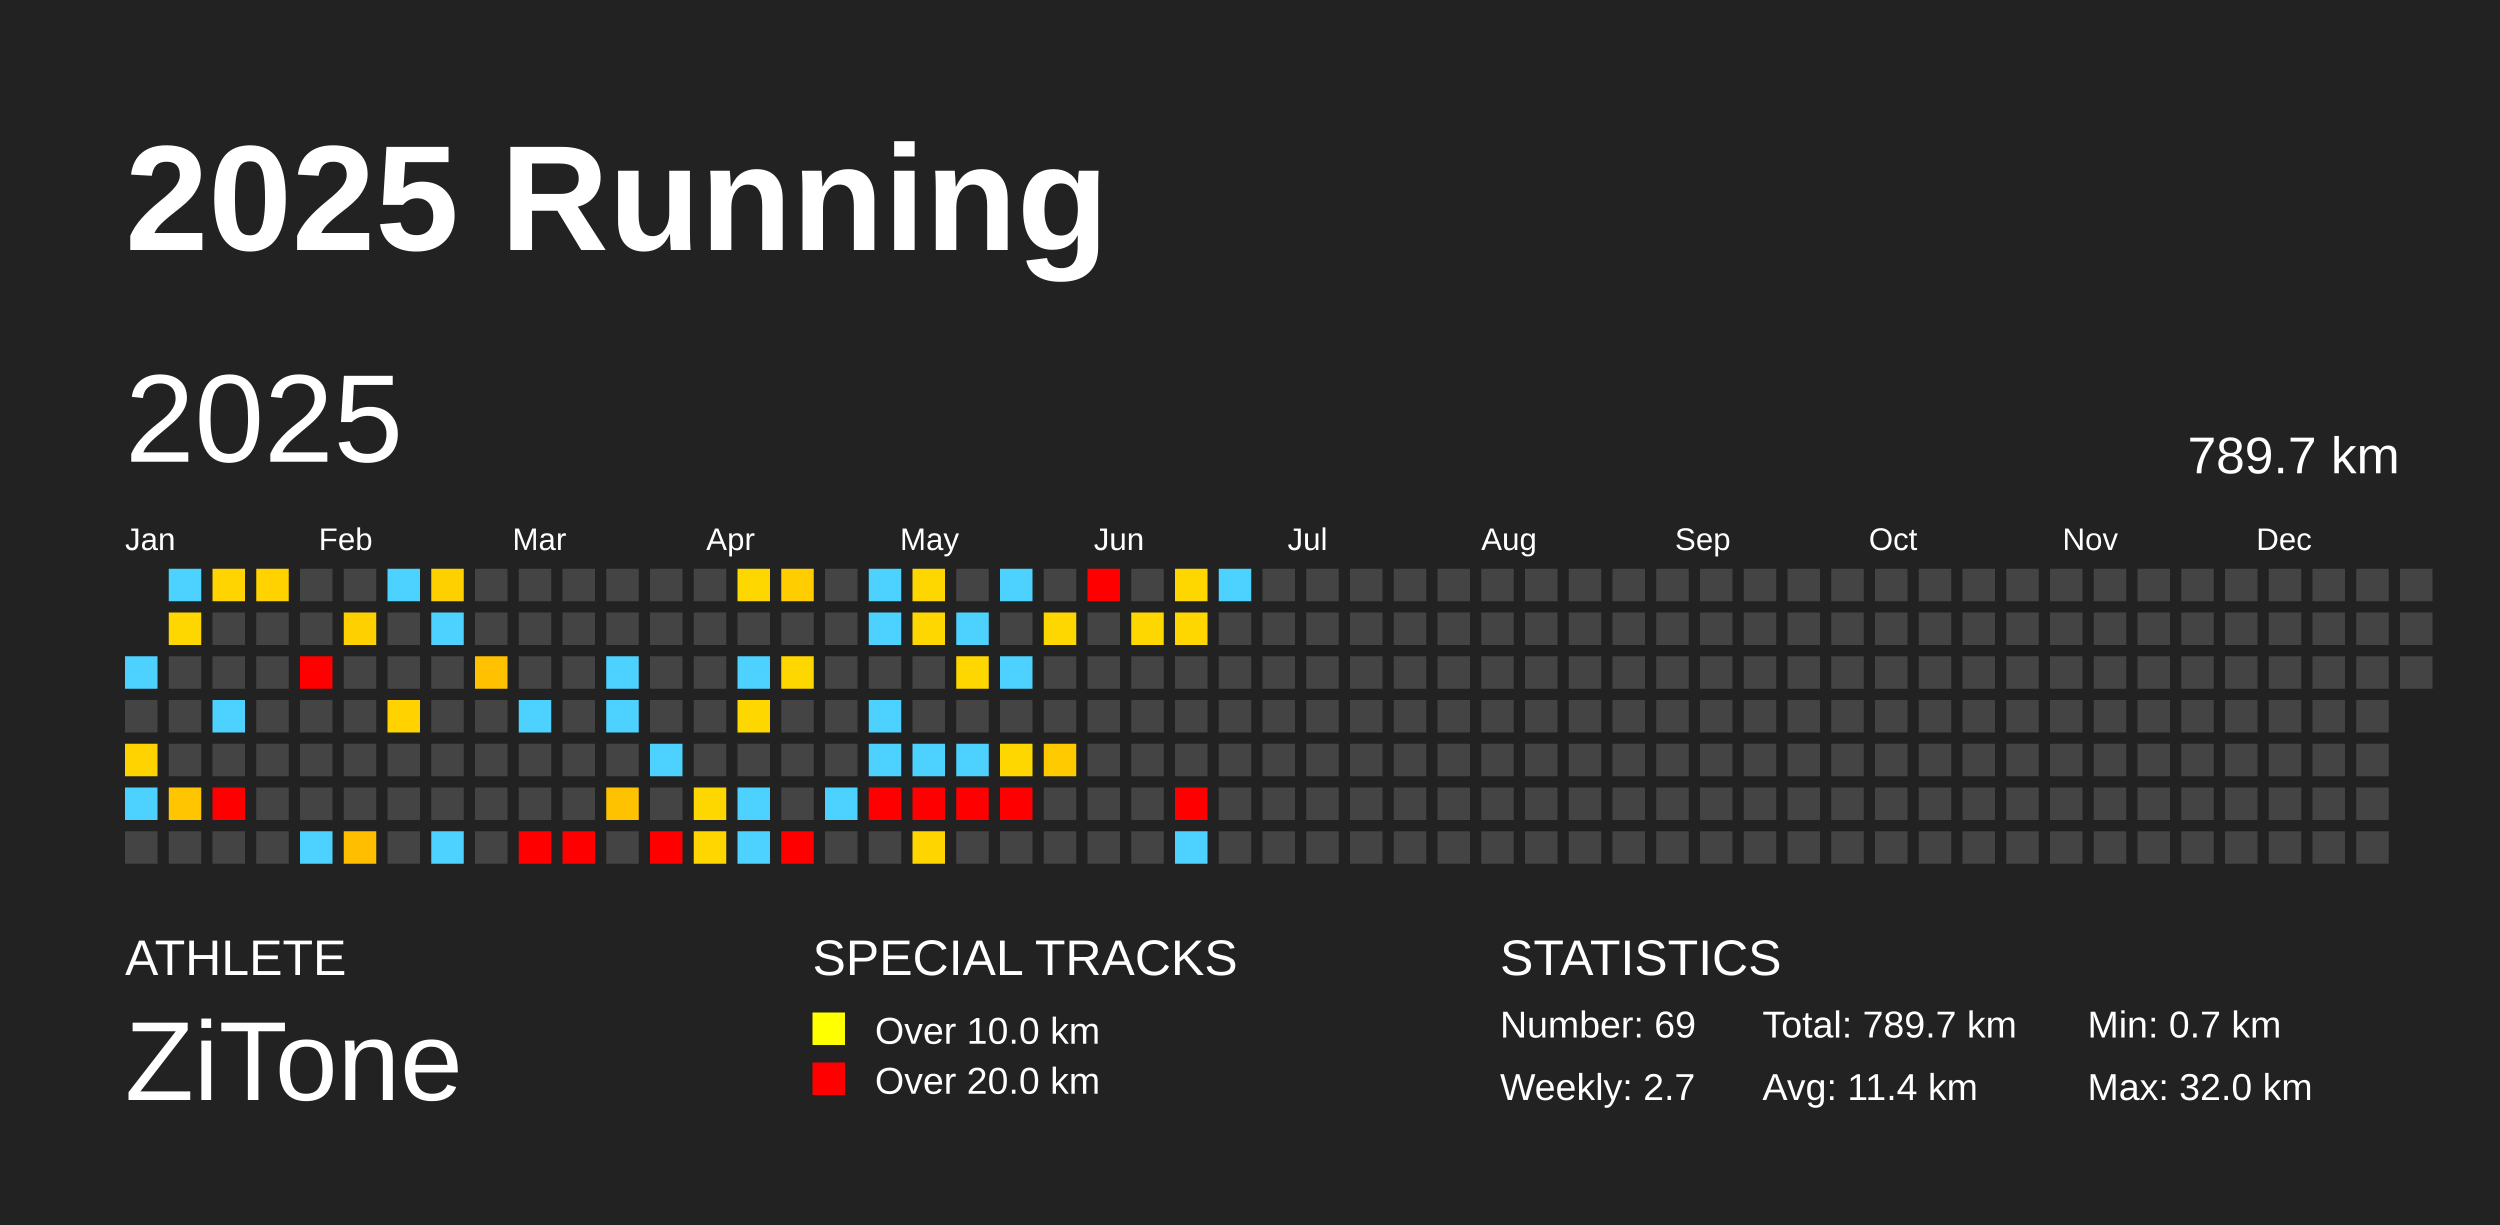
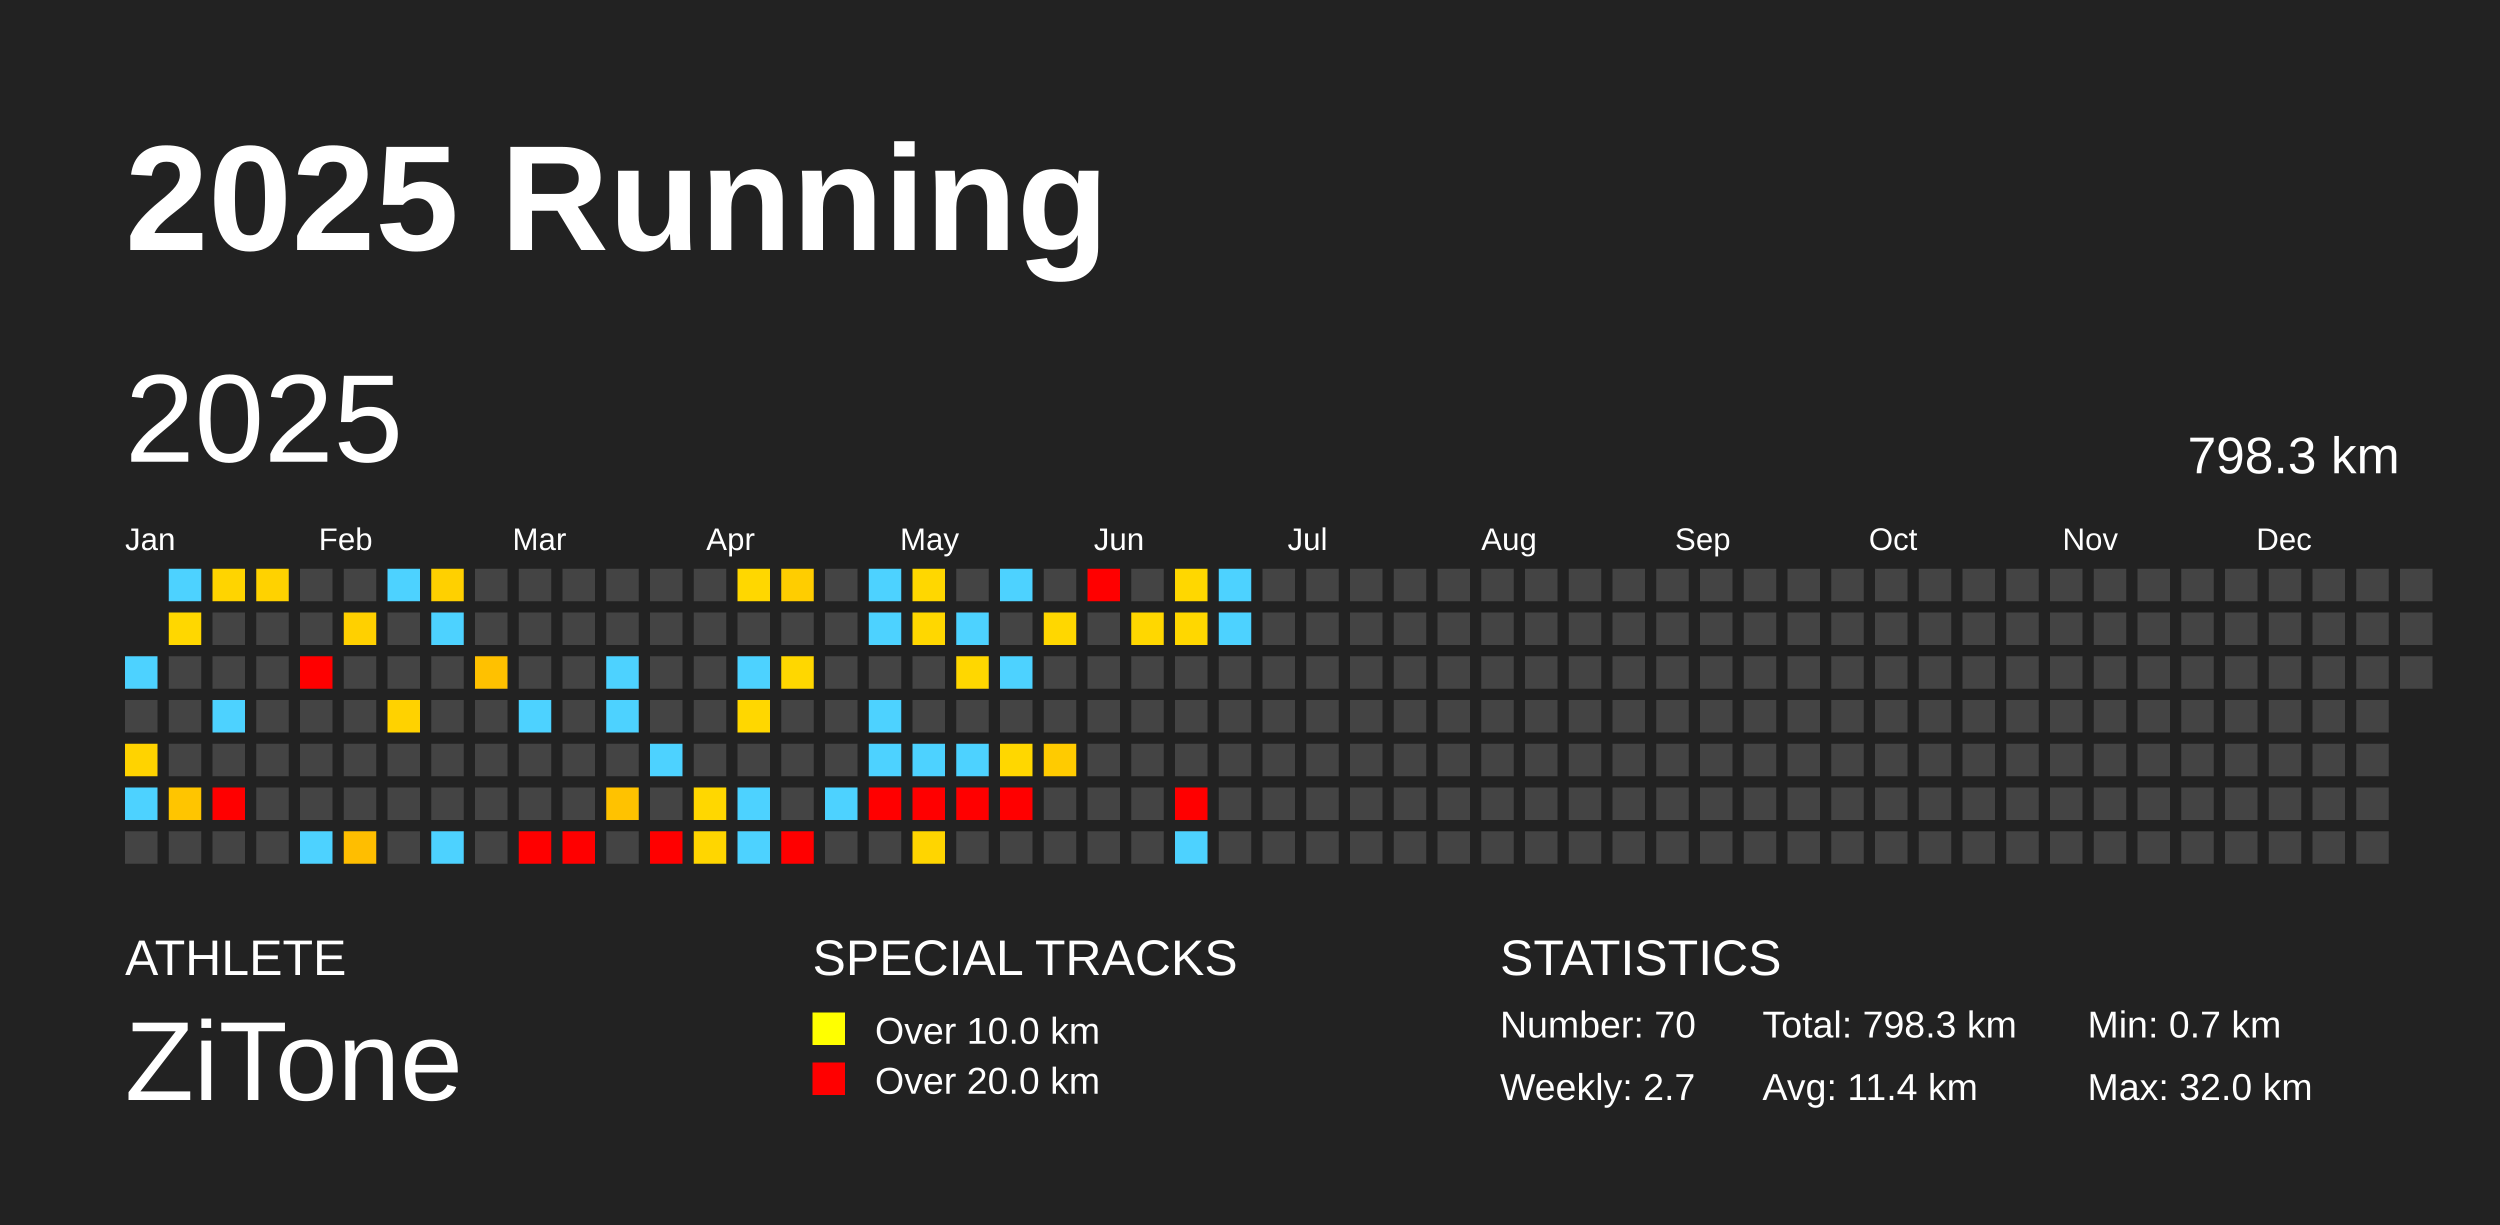
<svg xmlns="http://www.w3.org/2000/svg" baseProfile="full" height="98mm" version="1.1" viewBox="0,0,200,98" width="200mm">
  <defs />
  <rect fill="#222222" height="98" width="200" x="0" y="0" />
  <text fill="#FFFFFF" style="font-size:12px; font-family:Arial; font-weight:bold;" x="10" y="20">2025 Running</text>
  <text fill="#FFFFFF" style="font-size:4px; font-family:Arial" x="10" y="78">ATHLETE</text>
  <text fill="#FFFFFF" style="font-size:9px; font-family:Arial" x="10" y="88">ZiTone</text>
  <text fill="#FFFFFF" style="font-size:4px; font-family:Arial" x="65" y="78">SPECIAL TRACKS</text>
  <rect fill="yellow" height="2.6" width="2.6" x="65" y="81" />
  <text fill="#FFFFFF" style="font-size:3px; font-family:Arial" x="70" y="83.5">Over 10.0 km</text>
  <rect fill="red" height="2.6" width="2.6" x="65" y="85" />
  <text fill="#FFFFFF" style="font-size:3px; font-family:Arial" x="70" y="87.5">Over 20.0 km</text>
  <text fill="#FFFFFF" style="font-size:4px; font-family:Arial" x="120" y="78">STATISTICS</text>
-   <text fill="#FFFFFF" style="font-size:3px; font-family:Arial" x="120" y="83">Number: 69</text>
+   <text fill="#FFFFFF" style="font-size:3px; font-family:Arial" x="120" y="83">Number: 70</text>
  <text fill="#FFFFFF" style="font-size:3px; font-family:Arial" x="120" y="88">Weekly: 2.7</text>
-   <text fill="#FFFFFF" style="font-size:3px; font-family:Arial" x="141" y="83">Total: 789.7 km</text>
+   <text fill="#FFFFFF" style="font-size:3px; font-family:Arial" x="141" y="83">Total: 798.3 km</text>
  <text fill="#FFFFFF" style="font-size:3px; font-family:Arial" x="141" y="88">Avg: 11.4 km</text>
  <text fill="#FFFFFF" style="font-size:3px; font-family:Arial" x="167" y="83">Min: 0.7 km</text>
  <text fill="#FFFFFF" style="font-size:3px; font-family:Arial" x="167" y="88">Max: 32.0 km</text>
  <text dominant-baseline="hanging" fill="#FFFFFF" style="font-size:10.0px; font-family:Arial;" x="10" y="30">2025</text>
-   <text dominant-baseline="hanging" fill="#FFFFFF" style="font-size:4.125px; font-family:Arial;" x="175" y="35">789.7 km</text>
+   <text dominant-baseline="hanging" fill="#FFFFFF" style="font-size:4.125px; font-family:Arial;" x="175" y="35">798.3 km</text>
  <text fill="#FFFFFF" style="font-size:2.5px; font-family:Arial" x="10.0" y="44">Jan</text>
  <text fill="#FFFFFF" style="font-size:2.5px; font-family:Arial" x="25.5" y="44">Feb</text>
  <text fill="#FFFFFF" style="font-size:2.5px; font-family:Arial" x="41.0" y="44">Mar</text>
  <text fill="#FFFFFF" style="font-size:2.5px; font-family:Arial" x="56.5" y="44">Apr</text>
  <text fill="#FFFFFF" style="font-size:2.5px; font-family:Arial" x="72.0" y="44">May</text>
  <text fill="#FFFFFF" style="font-size:2.5px; font-family:Arial" x="87.5" y="44">Jun</text>
  <text fill="#FFFFFF" style="font-size:2.5px; font-family:Arial" x="103.0" y="44">Jul</text>
  <text fill="#FFFFFF" style="font-size:2.5px; font-family:Arial" x="118.5" y="44">Aug</text>
  <text fill="#FFFFFF" style="font-size:2.5px; font-family:Arial" x="134.0" y="44">Sep</text>
  <text fill="#FFFFFF" style="font-size:2.5px; font-family:Arial" x="149.5" y="44">Oct</text>
  <text fill="#FFFFFF" style="font-size:2.5px; font-family:Arial" x="165.0" y="44">Nov</text>
  <text fill="#FFFFFF" style="font-size:2.5px; font-family:Arial" x="180.5" y="44">Dec</text>
  <rect fill="#4dd2ff" height="2.6" width="2.6" x="10.0" y="52.5" />
  <rect fill="#444444" height="2.6" width="2.6" x="10.0" y="56.0" />
  <rect fill="#ffd300" height="2.6" width="2.6" x="10.0" y="59.5" />
  <rect fill="#4dd2ff" height="2.6" width="2.6" x="10.0" y="63.0" />
  <rect fill="#444444" height="2.6" width="2.6" x="10.0" y="66.5" />
  <rect fill="#4dd2ff" height="2.6" width="2.6" x="13.5" y="45.5" />
  <rect fill="#ffd700" height="2.6" width="2.6" x="13.5" y="49.0" />
  <rect fill="#444444" height="2.6" width="2.6" x="13.5" y="52.5" />
  <rect fill="#444444" height="2.6" width="2.6" x="13.5" y="56.0" />
  <rect fill="#444444" height="2.6" width="2.6" x="13.5" y="59.5" />
  <rect fill="#ffc500" height="2.6" width="2.6" x="13.5" y="63.0" />
  <rect fill="#444444" height="2.6" width="2.6" x="13.5" y="66.5" />
  <rect fill="#ffd400" height="2.6" width="2.6" x="17.0" y="45.5" />
  <rect fill="#444444" height="2.6" width="2.6" x="17.0" y="49.0" />
  <rect fill="#444444" height="2.6" width="2.6" x="17.0" y="52.5" />
  <rect fill="#4dd2ff" height="2.6" width="2.6" x="17.0" y="56.0" />
  <rect fill="#444444" height="2.6" width="2.6" x="17.0" y="59.5" />
  <rect fill="red" height="2.6" width="2.6" x="17.0" y="63.0" />
  <rect fill="#444444" height="2.6" width="2.6" x="17.0" y="66.5" />
  <rect fill="#ffd200" height="2.6" width="2.6" x="20.5" y="45.5" />
  <rect fill="#444444" height="2.6" width="2.6" x="20.5" y="49.0" />
  <rect fill="#444444" height="2.6" width="2.6" x="20.5" y="52.5" />
  <rect fill="#444444" height="2.6" width="2.6" x="20.5" y="56.0" />
  <rect fill="#444444" height="2.6" width="2.6" x="20.5" y="59.5" />
  <rect fill="#444444" height="2.6" width="2.6" x="20.5" y="63.0" />
  <rect fill="#444444" height="2.6" width="2.6" x="20.5" y="66.5" />
  <rect fill="#444444" height="2.6" width="2.6" x="24.0" y="45.5" />
  <rect fill="#444444" height="2.6" width="2.6" x="24.0" y="49.0" />
  <rect fill="red" height="2.6" width="2.6" x="24.0" y="52.5" />
  <rect fill="#444444" height="2.6" width="2.6" x="24.0" y="56.0" />
  <rect fill="#444444" height="2.6" width="2.6" x="24.0" y="59.5" />
  <rect fill="#444444" height="2.6" width="2.6" x="24.0" y="63.0" />
  <rect fill="#4dd2ff" height="2.6" width="2.6" x="24.0" y="66.5" />
  <rect fill="#444444" height="2.6" width="2.6" x="27.5" y="45.5" />
  <rect fill="#ffd000" height="2.6" width="2.6" x="27.5" y="49.0" />
  <rect fill="#444444" height="2.6" width="2.6" x="27.5" y="52.5" />
  <rect fill="#444444" height="2.6" width="2.6" x="27.5" y="56.0" />
  <rect fill="#444444" height="2.6" width="2.6" x="27.5" y="59.5" />
  <rect fill="#444444" height="2.6" width="2.6" x="27.5" y="63.0" />
  <rect fill="#ffbe00" height="2.6" width="2.6" x="27.5" y="66.5" />
  <rect fill="#4dd2ff" height="2.6" width="2.6" x="31.0" y="45.5" />
  <rect fill="#444444" height="2.6" width="2.6" x="31.0" y="49.0" />
  <rect fill="#444444" height="2.6" width="2.6" x="31.0" y="52.5" />
  <rect fill="#ffd200" height="2.6" width="2.6" x="31.0" y="56.0" />
  <rect fill="#444444" height="2.6" width="2.6" x="31.0" y="59.5" />
  <rect fill="#444444" height="2.6" width="2.6" x="31.0" y="63.0" />
  <rect fill="#444444" height="2.6" width="2.6" x="31.0" y="66.5" />
  <rect fill="#ffd000" height="2.6" width="2.6" x="34.5" y="45.5" />
  <rect fill="#4dd2ff" height="2.6" width="2.6" x="34.5" y="49.0" />
  <rect fill="#444444" height="2.6" width="2.6" x="34.5" y="52.5" />
  <rect fill="#444444" height="2.6" width="2.6" x="34.5" y="56.0" />
  <rect fill="#444444" height="2.6" width="2.6" x="34.5" y="59.5" />
  <rect fill="#444444" height="2.6" width="2.6" x="34.5" y="63.0" />
  <rect fill="#4dd2ff" height="2.6" width="2.6" x="34.5" y="66.5" />
  <rect fill="#444444" height="2.6" width="2.6" x="38.0" y="45.5" />
  <rect fill="#444444" height="2.6" width="2.6" x="38.0" y="49.0" />
  <rect fill="#ffc100" height="2.6" width="2.6" x="38.0" y="52.5" />
  <rect fill="#444444" height="2.6" width="2.6" x="38.0" y="56.0" />
  <rect fill="#444444" height="2.6" width="2.6" x="38.0" y="59.5" />
  <rect fill="#444444" height="2.6" width="2.6" x="38.0" y="63.0" />
  <rect fill="#444444" height="2.6" width="2.6" x="38.0" y="66.5" />
  <rect fill="#444444" height="2.6" width="2.6" x="41.5" y="45.5" />
  <rect fill="#444444" height="2.6" width="2.6" x="41.5" y="49.0" />
  <rect fill="#444444" height="2.6" width="2.6" x="41.5" y="52.5" />
  <rect fill="#4dd2ff" height="2.6" width="2.6" x="41.5" y="56.0" />
  <rect fill="#444444" height="2.6" width="2.6" x="41.5" y="59.5" />
  <rect fill="#444444" height="2.6" width="2.6" x="41.5" y="63.0" />
  <rect fill="red" height="2.6" width="2.6" x="41.5" y="66.5" />
  <rect fill="#444444" height="2.6" width="2.6" x="45.0" y="45.5" />
  <rect fill="#444444" height="2.6" width="2.6" x="45.0" y="49.0" />
  <rect fill="#444444" height="2.6" width="2.6" x="45.0" y="52.5" />
  <rect fill="#444444" height="2.6" width="2.6" x="45.0" y="56.0" />
  <rect fill="#444444" height="2.6" width="2.6" x="45.0" y="59.5" />
  <rect fill="#444444" height="2.6" width="2.6" x="45.0" y="63.0" />
  <rect fill="red" height="2.6" width="2.6" x="45.0" y="66.5" />
  <rect fill="#444444" height="2.6" width="2.6" x="48.5" y="45.5" />
  <rect fill="#444444" height="2.6" width="2.6" x="48.5" y="49.0" />
  <rect fill="#4dd2ff" height="2.6" width="2.6" x="48.5" y="52.5" />
  <rect fill="#4dd2ff" height="2.6" width="2.6" x="48.5" y="56.0" />
  <rect fill="#444444" height="2.6" width="2.6" x="48.5" y="59.5" />
  <rect fill="#ffc200" height="2.6" width="2.6" x="48.5" y="63.0" />
  <rect fill="#444444" height="2.6" width="2.6" x="48.5" y="66.5" />
  <rect fill="#444444" height="2.6" width="2.6" x="52.0" y="45.5" />
  <rect fill="#444444" height="2.6" width="2.6" x="52.0" y="49.0" />
  <rect fill="#444444" height="2.6" width="2.6" x="52.0" y="52.5" />
  <rect fill="#444444" height="2.6" width="2.6" x="52.0" y="56.0" />
  <rect fill="#4dd2ff" height="2.6" width="2.6" x="52.0" y="59.5" />
  <rect fill="#444444" height="2.6" width="2.6" x="52.0" y="63.0" />
  <rect fill="red" height="2.6" width="2.6" x="52.0" y="66.5" />
  <rect fill="#444444" height="2.6" width="2.6" x="55.5" y="45.5" />
  <rect fill="#444444" height="2.6" width="2.6" x="55.5" y="49.0" />
  <rect fill="#444444" height="2.6" width="2.6" x="55.5" y="52.5" />
  <rect fill="#444444" height="2.6" width="2.6" x="55.5" y="56.0" />
  <rect fill="#444444" height="2.6" width="2.6" x="55.5" y="59.5" />
  <rect fill="#ffd700" height="2.6" width="2.6" x="55.5" y="63.0" />
  <rect fill="#ffd600" height="2.6" width="2.6" x="55.5" y="66.5" />
  <rect fill="#ffd700" height="2.6" width="2.6" x="59.0" y="45.5" />
  <rect fill="#444444" height="2.6" width="2.6" x="59.0" y="49.0" />
  <rect fill="#4dd2ff" height="2.6" width="2.6" x="59.0" y="52.5" />
  <rect fill="#ffd700" height="2.6" width="2.6" x="59.0" y="56.0" />
  <rect fill="#444444" height="2.6" width="2.6" x="59.0" y="59.5" />
  <rect fill="#4dd2ff" height="2.6" width="2.6" x="59.0" y="63.0" />
  <rect fill="#4dd2ff" height="2.6" width="2.6" x="59.0" y="66.5" />
  <rect fill="#ffcd00" height="2.6" width="2.6" x="62.5" y="45.5" />
  <rect fill="#444444" height="2.6" width="2.6" x="62.5" y="49.0" />
  <rect fill="#ffd700" height="2.6" width="2.6" x="62.5" y="52.5" />
  <rect fill="#444444" height="2.6" width="2.6" x="62.5" y="56.0" />
  <rect fill="#444444" height="2.6" width="2.6" x="62.5" y="59.5" />
  <rect fill="#444444" height="2.6" width="2.6" x="62.5" y="63.0" />
  <rect fill="red" height="2.6" width="2.6" x="62.5" y="66.5" />
  <rect fill="#444444" height="2.6" width="2.6" x="66.0" y="45.5" />
  <rect fill="#444444" height="2.6" width="2.6" x="66.0" y="49.0" />
  <rect fill="#444444" height="2.6" width="2.6" x="66.0" y="52.5" />
  <rect fill="#444444" height="2.6" width="2.6" x="66.0" y="56.0" />
  <rect fill="#444444" height="2.6" width="2.6" x="66.0" y="59.5" />
  <rect fill="#4dd2ff" height="2.6" width="2.6" x="66.0" y="63.0" />
  <rect fill="#444444" height="2.6" width="2.6" x="66.0" y="66.5" />
  <rect fill="#4dd2ff" height="2.6" width="2.6" x="69.5" y="45.5" />
  <rect fill="#4dd2ff" height="2.6" width="2.6" x="69.5" y="49.0" />
  <rect fill="#444444" height="2.6" width="2.6" x="69.5" y="52.5" />
  <rect fill="#4dd2ff" height="2.6" width="2.6" x="69.5" y="56.0" />
  <rect fill="#4dd2ff" height="2.6" width="2.6" x="69.5" y="59.5" />
  <rect fill="red" height="2.6" width="2.6" x="69.5" y="63.0" />
  <rect fill="#444444" height="2.6" width="2.6" x="69.5" y="66.5" />
  <rect fill="#ffd700" height="2.6" width="2.6" x="73.0" y="45.5" />
  <rect fill="#ffd700" height="2.6" width="2.6" x="73.0" y="49.0" />
  <rect fill="#444444" height="2.6" width="2.6" x="73.0" y="52.5" />
  <rect fill="#444444" height="2.6" width="2.6" x="73.0" y="56.0" />
  <rect fill="#4dd2ff" height="2.6" width="2.6" x="73.0" y="59.5" />
  <rect fill="red" height="2.6" width="2.6" x="73.0" y="63.0" />
  <rect fill="#ffd500" height="2.6" width="2.6" x="73.0" y="66.5" />
  <rect fill="#444444" height="2.6" width="2.6" x="76.5" y="45.5" />
  <rect fill="#4dd2ff" height="2.6" width="2.6" x="76.5" y="49.0" />
  <rect fill="#ffd700" height="2.6" width="2.6" x="76.5" y="52.5" />
  <rect fill="#444444" height="2.6" width="2.6" x="76.5" y="56.0" />
  <rect fill="#4dd2ff" height="2.6" width="2.6" x="76.5" y="59.5" />
  <rect fill="red" height="2.6" width="2.6" x="76.5" y="63.0" />
  <rect fill="#444444" height="2.6" width="2.6" x="76.5" y="66.5" />
  <rect fill="#4dd2ff" height="2.6" width="2.6" x="80.0" y="45.5" />
  <rect fill="#444444" height="2.6" width="2.6" x="80.0" y="49.0" />
  <rect fill="#4dd2ff" height="2.6" width="2.6" x="80.0" y="52.5" />
  <rect fill="#444444" height="2.6" width="2.6" x="80.0" y="56.0" />
  <rect fill="#ffd700" height="2.6" width="2.6" x="80.0" y="59.5" />
  <rect fill="red" height="2.6" width="2.6" x="80.0" y="63.0" />
  <rect fill="#444444" height="2.6" width="2.6" x="80.0" y="66.5" />
  <rect fill="#444444" height="2.6" width="2.6" x="83.5" y="45.5" />
  <rect fill="#ffd700" height="2.6" width="2.6" x="83.5" y="49.0" />
  <rect fill="#444444" height="2.6" width="2.6" x="83.5" y="52.5" />
  <rect fill="#444444" height="2.6" width="2.6" x="83.5" y="56.0" />
  <rect fill="#ffcb00" height="2.6" width="2.6" x="83.5" y="59.5" />
  <rect fill="#444444" height="2.6" width="2.6" x="83.5" y="63.0" />
  <rect fill="#444444" height="2.6" width="2.6" x="83.5" y="66.5" />
  <rect fill="red" height="2.6" width="2.6" x="87.0" y="45.5" />
  <rect fill="#444444" height="2.6" width="2.6" x="87.0" y="49.0" />
  <rect fill="#444444" height="2.6" width="2.6" x="87.0" y="52.5" />
  <rect fill="#444444" height="2.6" width="2.6" x="87.0" y="56.0" />
  <rect fill="#444444" height="2.6" width="2.6" x="87.0" y="59.5" />
  <rect fill="#444444" height="2.6" width="2.6" x="87.0" y="63.0" />
  <rect fill="#444444" height="2.6" width="2.6" x="87.0" y="66.5" />
  <rect fill="#444444" height="2.6" width="2.6" x="90.5" y="45.5" />
  <rect fill="#ffd700" height="2.6" width="2.6" x="90.5" y="49.0" />
  <rect fill="#444444" height="2.6" width="2.6" x="90.5" y="52.5" />
  <rect fill="#444444" height="2.6" width="2.6" x="90.5" y="56.0" />
  <rect fill="#444444" height="2.6" width="2.6" x="90.5" y="59.5" />
  <rect fill="#444444" height="2.6" width="2.6" x="90.5" y="63.0" />
  <rect fill="#444444" height="2.6" width="2.6" x="90.5" y="66.5" />
  <rect fill="#ffd700" height="2.6" width="2.6" x="94.0" y="45.5" />
  <rect fill="#ffd700" height="2.6" width="2.6" x="94.0" y="49.0" />
  <rect fill="#444444" height="2.6" width="2.6" x="94.0" y="52.5" />
  <rect fill="#444444" height="2.6" width="2.6" x="94.0" y="56.0" />
  <rect fill="#444444" height="2.6" width="2.6" x="94.0" y="59.5" />
  <rect fill="red" height="2.6" width="2.6" x="94.0" y="63.0" />
  <rect fill="#4dd2ff" height="2.6" width="2.6" x="94.0" y="66.5" />
  <rect fill="#4dd2ff" height="2.6" width="2.6" x="97.5" y="45.5" />
-   <rect fill="#444444" height="2.6" width="2.6" x="97.5" y="49.0" />
+   <rect fill="#4dd2ff" height="2.6" width="2.6" x="97.5" y="49.0" />
  <rect fill="#444444" height="2.6" width="2.6" x="97.5" y="52.5" />
  <rect fill="#444444" height="2.6" width="2.6" x="97.5" y="56.0" />
  <rect fill="#444444" height="2.6" width="2.6" x="97.5" y="59.5" />
  <rect fill="#444444" height="2.6" width="2.6" x="97.5" y="63.0" />
  <rect fill="#444444" height="2.6" width="2.6" x="97.5" y="66.5" />
  <rect fill="#444444" height="2.6" width="2.6" x="101.0" y="45.5" />
  <rect fill="#444444" height="2.6" width="2.6" x="101.0" y="49.0" />
  <rect fill="#444444" height="2.6" width="2.6" x="101.0" y="52.5" />
  <rect fill="#444444" height="2.6" width="2.6" x="101.0" y="56.0" />
  <rect fill="#444444" height="2.6" width="2.6" x="101.0" y="59.5" />
  <rect fill="#444444" height="2.6" width="2.6" x="101.0" y="63.0" />
  <rect fill="#444444" height="2.6" width="2.6" x="101.0" y="66.5" />
  <rect fill="#444444" height="2.6" width="2.6" x="104.5" y="45.5" />
  <rect fill="#444444" height="2.6" width="2.6" x="104.5" y="49.0" />
  <rect fill="#444444" height="2.6" width="2.6" x="104.5" y="52.5" />
  <rect fill="#444444" height="2.6" width="2.6" x="104.5" y="56.0" />
  <rect fill="#444444" height="2.6" width="2.6" x="104.5" y="59.5" />
  <rect fill="#444444" height="2.6" width="2.6" x="104.5" y="63.0" />
  <rect fill="#444444" height="2.6" width="2.6" x="104.5" y="66.5" />
  <rect fill="#444444" height="2.6" width="2.6" x="108.0" y="45.5" />
  <rect fill="#444444" height="2.6" width="2.6" x="108.0" y="49.0" />
  <rect fill="#444444" height="2.6" width="2.6" x="108.0" y="52.5" />
  <rect fill="#444444" height="2.6" width="2.6" x="108.0" y="56.0" />
  <rect fill="#444444" height="2.6" width="2.6" x="108.0" y="59.5" />
  <rect fill="#444444" height="2.6" width="2.6" x="108.0" y="63.0" />
  <rect fill="#444444" height="2.6" width="2.6" x="108.0" y="66.5" />
  <rect fill="#444444" height="2.6" width="2.6" x="111.5" y="45.5" />
  <rect fill="#444444" height="2.6" width="2.6" x="111.5" y="49.0" />
  <rect fill="#444444" height="2.6" width="2.6" x="111.5" y="52.5" />
  <rect fill="#444444" height="2.6" width="2.6" x="111.5" y="56.0" />
  <rect fill="#444444" height="2.6" width="2.6" x="111.5" y="59.5" />
  <rect fill="#444444" height="2.6" width="2.6" x="111.5" y="63.0" />
  <rect fill="#444444" height="2.6" width="2.6" x="111.5" y="66.5" />
  <rect fill="#444444" height="2.6" width="2.6" x="115.0" y="45.5" />
  <rect fill="#444444" height="2.6" width="2.6" x="115.0" y="49.0" />
  <rect fill="#444444" height="2.6" width="2.6" x="115.0" y="52.5" />
  <rect fill="#444444" height="2.6" width="2.6" x="115.0" y="56.0" />
  <rect fill="#444444" height="2.6" width="2.6" x="115.0" y="59.5" />
  <rect fill="#444444" height="2.6" width="2.6" x="115.0" y="63.0" />
  <rect fill="#444444" height="2.6" width="2.6" x="115.0" y="66.5" />
  <rect fill="#444444" height="2.6" width="2.6" x="118.5" y="45.5" />
  <rect fill="#444444" height="2.6" width="2.6" x="118.5" y="49.0" />
  <rect fill="#444444" height="2.6" width="2.6" x="118.5" y="52.5" />
  <rect fill="#444444" height="2.6" width="2.6" x="118.5" y="56.0" />
  <rect fill="#444444" height="2.6" width="2.6" x="118.5" y="59.5" />
  <rect fill="#444444" height="2.6" width="2.6" x="118.5" y="63.0" />
  <rect fill="#444444" height="2.6" width="2.6" x="118.5" y="66.5" />
  <rect fill="#444444" height="2.6" width="2.6" x="122.0" y="45.5" />
  <rect fill="#444444" height="2.6" width="2.6" x="122.0" y="49.0" />
  <rect fill="#444444" height="2.6" width="2.6" x="122.0" y="52.5" />
  <rect fill="#444444" height="2.6" width="2.6" x="122.0" y="56.0" />
  <rect fill="#444444" height="2.6" width="2.6" x="122.0" y="59.5" />
  <rect fill="#444444" height="2.6" width="2.6" x="122.0" y="63.0" />
  <rect fill="#444444" height="2.6" width="2.6" x="122.0" y="66.5" />
  <rect fill="#444444" height="2.6" width="2.6" x="125.5" y="45.5" />
  <rect fill="#444444" height="2.6" width="2.6" x="125.5" y="49.0" />
  <rect fill="#444444" height="2.6" width="2.6" x="125.5" y="52.5" />
  <rect fill="#444444" height="2.6" width="2.6" x="125.5" y="56.0" />
  <rect fill="#444444" height="2.6" width="2.6" x="125.5" y="59.5" />
  <rect fill="#444444" height="2.6" width="2.6" x="125.5" y="63.0" />
  <rect fill="#444444" height="2.6" width="2.6" x="125.5" y="66.5" />
  <rect fill="#444444" height="2.6" width="2.6" x="129.0" y="45.5" />
  <rect fill="#444444" height="2.6" width="2.6" x="129.0" y="49.0" />
  <rect fill="#444444" height="2.6" width="2.6" x="129.0" y="52.5" />
  <rect fill="#444444" height="2.6" width="2.6" x="129.0" y="56.0" />
  <rect fill="#444444" height="2.6" width="2.6" x="129.0" y="59.5" />
  <rect fill="#444444" height="2.6" width="2.6" x="129.0" y="63.0" />
  <rect fill="#444444" height="2.6" width="2.6" x="129.0" y="66.5" />
  <rect fill="#444444" height="2.6" width="2.6" x="132.5" y="45.5" />
  <rect fill="#444444" height="2.6" width="2.6" x="132.5" y="49.0" />
  <rect fill="#444444" height="2.6" width="2.6" x="132.5" y="52.5" />
  <rect fill="#444444" height="2.6" width="2.6" x="132.5" y="56.0" />
  <rect fill="#444444" height="2.6" width="2.6" x="132.5" y="59.5" />
  <rect fill="#444444" height="2.6" width="2.6" x="132.5" y="63.0" />
  <rect fill="#444444" height="2.6" width="2.6" x="132.5" y="66.5" />
  <rect fill="#444444" height="2.6" width="2.6" x="136.0" y="45.5" />
  <rect fill="#444444" height="2.6" width="2.6" x="136.0" y="49.0" />
  <rect fill="#444444" height="2.6" width="2.6" x="136.0" y="52.5" />
  <rect fill="#444444" height="2.6" width="2.6" x="136.0" y="56.0" />
  <rect fill="#444444" height="2.6" width="2.6" x="136.0" y="59.5" />
  <rect fill="#444444" height="2.6" width="2.6" x="136.0" y="63.0" />
  <rect fill="#444444" height="2.6" width="2.6" x="136.0" y="66.5" />
  <rect fill="#444444" height="2.6" width="2.6" x="139.5" y="45.5" />
  <rect fill="#444444" height="2.6" width="2.6" x="139.5" y="49.0" />
  <rect fill="#444444" height="2.6" width="2.6" x="139.5" y="52.5" />
  <rect fill="#444444" height="2.6" width="2.6" x="139.5" y="56.0" />
  <rect fill="#444444" height="2.6" width="2.6" x="139.5" y="59.5" />
  <rect fill="#444444" height="2.6" width="2.6" x="139.5" y="63.0" />
  <rect fill="#444444" height="2.6" width="2.6" x="139.5" y="66.5" />
  <rect fill="#444444" height="2.6" width="2.6" x="143.0" y="45.5" />
  <rect fill="#444444" height="2.6" width="2.6" x="143.0" y="49.0" />
  <rect fill="#444444" height="2.6" width="2.6" x="143.0" y="52.5" />
  <rect fill="#444444" height="2.6" width="2.6" x="143.0" y="56.0" />
  <rect fill="#444444" height="2.6" width="2.6" x="143.0" y="59.5" />
  <rect fill="#444444" height="2.6" width="2.6" x="143.0" y="63.0" />
  <rect fill="#444444" height="2.6" width="2.6" x="143.0" y="66.5" />
  <rect fill="#444444" height="2.6" width="2.6" x="146.5" y="45.5" />
  <rect fill="#444444" height="2.6" width="2.6" x="146.5" y="49.0" />
  <rect fill="#444444" height="2.6" width="2.6" x="146.5" y="52.5" />
  <rect fill="#444444" height="2.6" width="2.6" x="146.5" y="56.0" />
  <rect fill="#444444" height="2.6" width="2.6" x="146.5" y="59.5" />
  <rect fill="#444444" height="2.6" width="2.6" x="146.5" y="63.0" />
  <rect fill="#444444" height="2.6" width="2.6" x="146.5" y="66.5" />
  <rect fill="#444444" height="2.6" width="2.6" x="150.0" y="45.5" />
  <rect fill="#444444" height="2.6" width="2.6" x="150.0" y="49.0" />
  <rect fill="#444444" height="2.6" width="2.6" x="150.0" y="52.5" />
  <rect fill="#444444" height="2.6" width="2.6" x="150.0" y="56.0" />
  <rect fill="#444444" height="2.6" width="2.6" x="150.0" y="59.5" />
  <rect fill="#444444" height="2.6" width="2.6" x="150.0" y="63.0" />
  <rect fill="#444444" height="2.6" width="2.6" x="150.0" y="66.5" />
  <rect fill="#444444" height="2.6" width="2.6" x="153.5" y="45.5" />
  <rect fill="#444444" height="2.6" width="2.6" x="153.5" y="49.0" />
  <rect fill="#444444" height="2.6" width="2.6" x="153.5" y="52.5" />
  <rect fill="#444444" height="2.6" width="2.6" x="153.5" y="56.0" />
  <rect fill="#444444" height="2.6" width="2.6" x="153.5" y="59.5" />
  <rect fill="#444444" height="2.6" width="2.6" x="153.5" y="63.0" />
  <rect fill="#444444" height="2.6" width="2.6" x="153.5" y="66.5" />
  <rect fill="#444444" height="2.6" width="2.6" x="157.0" y="45.5" />
  <rect fill="#444444" height="2.6" width="2.6" x="157.0" y="49.0" />
  <rect fill="#444444" height="2.6" width="2.6" x="157.0" y="52.5" />
  <rect fill="#444444" height="2.6" width="2.6" x="157.0" y="56.0" />
  <rect fill="#444444" height="2.6" width="2.6" x="157.0" y="59.5" />
  <rect fill="#444444" height="2.6" width="2.6" x="157.0" y="63.0" />
  <rect fill="#444444" height="2.6" width="2.6" x="157.0" y="66.5" />
  <rect fill="#444444" height="2.6" width="2.6" x="160.5" y="45.5" />
  <rect fill="#444444" height="2.6" width="2.6" x="160.5" y="49.0" />
  <rect fill="#444444" height="2.6" width="2.6" x="160.5" y="52.5" />
  <rect fill="#444444" height="2.6" width="2.6" x="160.5" y="56.0" />
  <rect fill="#444444" height="2.6" width="2.6" x="160.5" y="59.5" />
  <rect fill="#444444" height="2.6" width="2.6" x="160.5" y="63.0" />
  <rect fill="#444444" height="2.6" width="2.6" x="160.5" y="66.5" />
  <rect fill="#444444" height="2.6" width="2.6" x="164.0" y="45.5" />
  <rect fill="#444444" height="2.6" width="2.6" x="164.0" y="49.0" />
  <rect fill="#444444" height="2.6" width="2.6" x="164.0" y="52.5" />
  <rect fill="#444444" height="2.6" width="2.6" x="164.0" y="56.0" />
  <rect fill="#444444" height="2.6" width="2.6" x="164.0" y="59.5" />
  <rect fill="#444444" height="2.6" width="2.6" x="164.0" y="63.0" />
  <rect fill="#444444" height="2.6" width="2.6" x="164.0" y="66.5" />
  <rect fill="#444444" height="2.6" width="2.6" x="167.5" y="45.5" />
  <rect fill="#444444" height="2.6" width="2.6" x="167.5" y="49.0" />
  <rect fill="#444444" height="2.6" width="2.6" x="167.5" y="52.5" />
  <rect fill="#444444" height="2.6" width="2.6" x="167.5" y="56.0" />
  <rect fill="#444444" height="2.6" width="2.6" x="167.5" y="59.5" />
  <rect fill="#444444" height="2.6" width="2.6" x="167.5" y="63.0" />
  <rect fill="#444444" height="2.6" width="2.6" x="167.5" y="66.5" />
  <rect fill="#444444" height="2.6" width="2.6" x="171.0" y="45.5" />
  <rect fill="#444444" height="2.6" width="2.6" x="171.0" y="49.0" />
  <rect fill="#444444" height="2.6" width="2.6" x="171.0" y="52.5" />
  <rect fill="#444444" height="2.6" width="2.6" x="171.0" y="56.0" />
  <rect fill="#444444" height="2.6" width="2.6" x="171.0" y="59.5" />
  <rect fill="#444444" height="2.6" width="2.6" x="171.0" y="63.0" />
  <rect fill="#444444" height="2.6" width="2.6" x="171.0" y="66.5" />
  <rect fill="#444444" height="2.6" width="2.6" x="174.5" y="45.5" />
  <rect fill="#444444" height="2.6" width="2.6" x="174.5" y="49.0" />
  <rect fill="#444444" height="2.6" width="2.6" x="174.5" y="52.5" />
  <rect fill="#444444" height="2.6" width="2.6" x="174.5" y="56.0" />
  <rect fill="#444444" height="2.6" width="2.6" x="174.5" y="59.5" />
  <rect fill="#444444" height="2.6" width="2.6" x="174.5" y="63.0" />
  <rect fill="#444444" height="2.6" width="2.6" x="174.5" y="66.5" />
  <rect fill="#444444" height="2.6" width="2.6" x="178.0" y="45.5" />
  <rect fill="#444444" height="2.6" width="2.6" x="178.0" y="49.0" />
  <rect fill="#444444" height="2.6" width="2.6" x="178.0" y="52.5" />
  <rect fill="#444444" height="2.6" width="2.6" x="178.0" y="56.0" />
  <rect fill="#444444" height="2.6" width="2.6" x="178.0" y="59.5" />
  <rect fill="#444444" height="2.6" width="2.6" x="178.0" y="63.0" />
  <rect fill="#444444" height="2.6" width="2.6" x="178.0" y="66.5" />
  <rect fill="#444444" height="2.6" width="2.6" x="181.5" y="45.5" />
  <rect fill="#444444" height="2.6" width="2.6" x="181.5" y="49.0" />
  <rect fill="#444444" height="2.6" width="2.6" x="181.5" y="52.5" />
  <rect fill="#444444" height="2.6" width="2.6" x="181.5" y="56.0" />
  <rect fill="#444444" height="2.6" width="2.6" x="181.5" y="59.5" />
  <rect fill="#444444" height="2.6" width="2.6" x="181.5" y="63.0" />
  <rect fill="#444444" height="2.6" width="2.6" x="181.5" y="66.5" />
  <rect fill="#444444" height="2.6" width="2.6" x="185.0" y="45.5" />
  <rect fill="#444444" height="2.6" width="2.6" x="185.0" y="49.0" />
  <rect fill="#444444" height="2.6" width="2.6" x="185.0" y="52.5" />
  <rect fill="#444444" height="2.6" width="2.6" x="185.0" y="56.0" />
  <rect fill="#444444" height="2.6" width="2.6" x="185.0" y="59.5" />
  <rect fill="#444444" height="2.6" width="2.6" x="185.0" y="63.0" />
  <rect fill="#444444" height="2.6" width="2.6" x="185.0" y="66.5" />
  <rect fill="#444444" height="2.6" width="2.6" x="188.5" y="45.5" />
  <rect fill="#444444" height="2.6" width="2.6" x="188.5" y="49.0" />
  <rect fill="#444444" height="2.6" width="2.6" x="188.5" y="52.5" />
  <rect fill="#444444" height="2.6" width="2.6" x="188.5" y="56.0" />
  <rect fill="#444444" height="2.6" width="2.6" x="188.5" y="59.5" />
  <rect fill="#444444" height="2.6" width="2.6" x="188.5" y="63.0" />
  <rect fill="#444444" height="2.6" width="2.6" x="188.5" y="66.5" />
  <rect fill="#444444" height="2.6" width="2.6" x="192.0" y="45.5" />
  <rect fill="#444444" height="2.6" width="2.6" x="192.0" y="49.0" />
  <rect fill="#444444" height="2.6" width="2.6" x="192.0" y="52.5" />
</svg>
